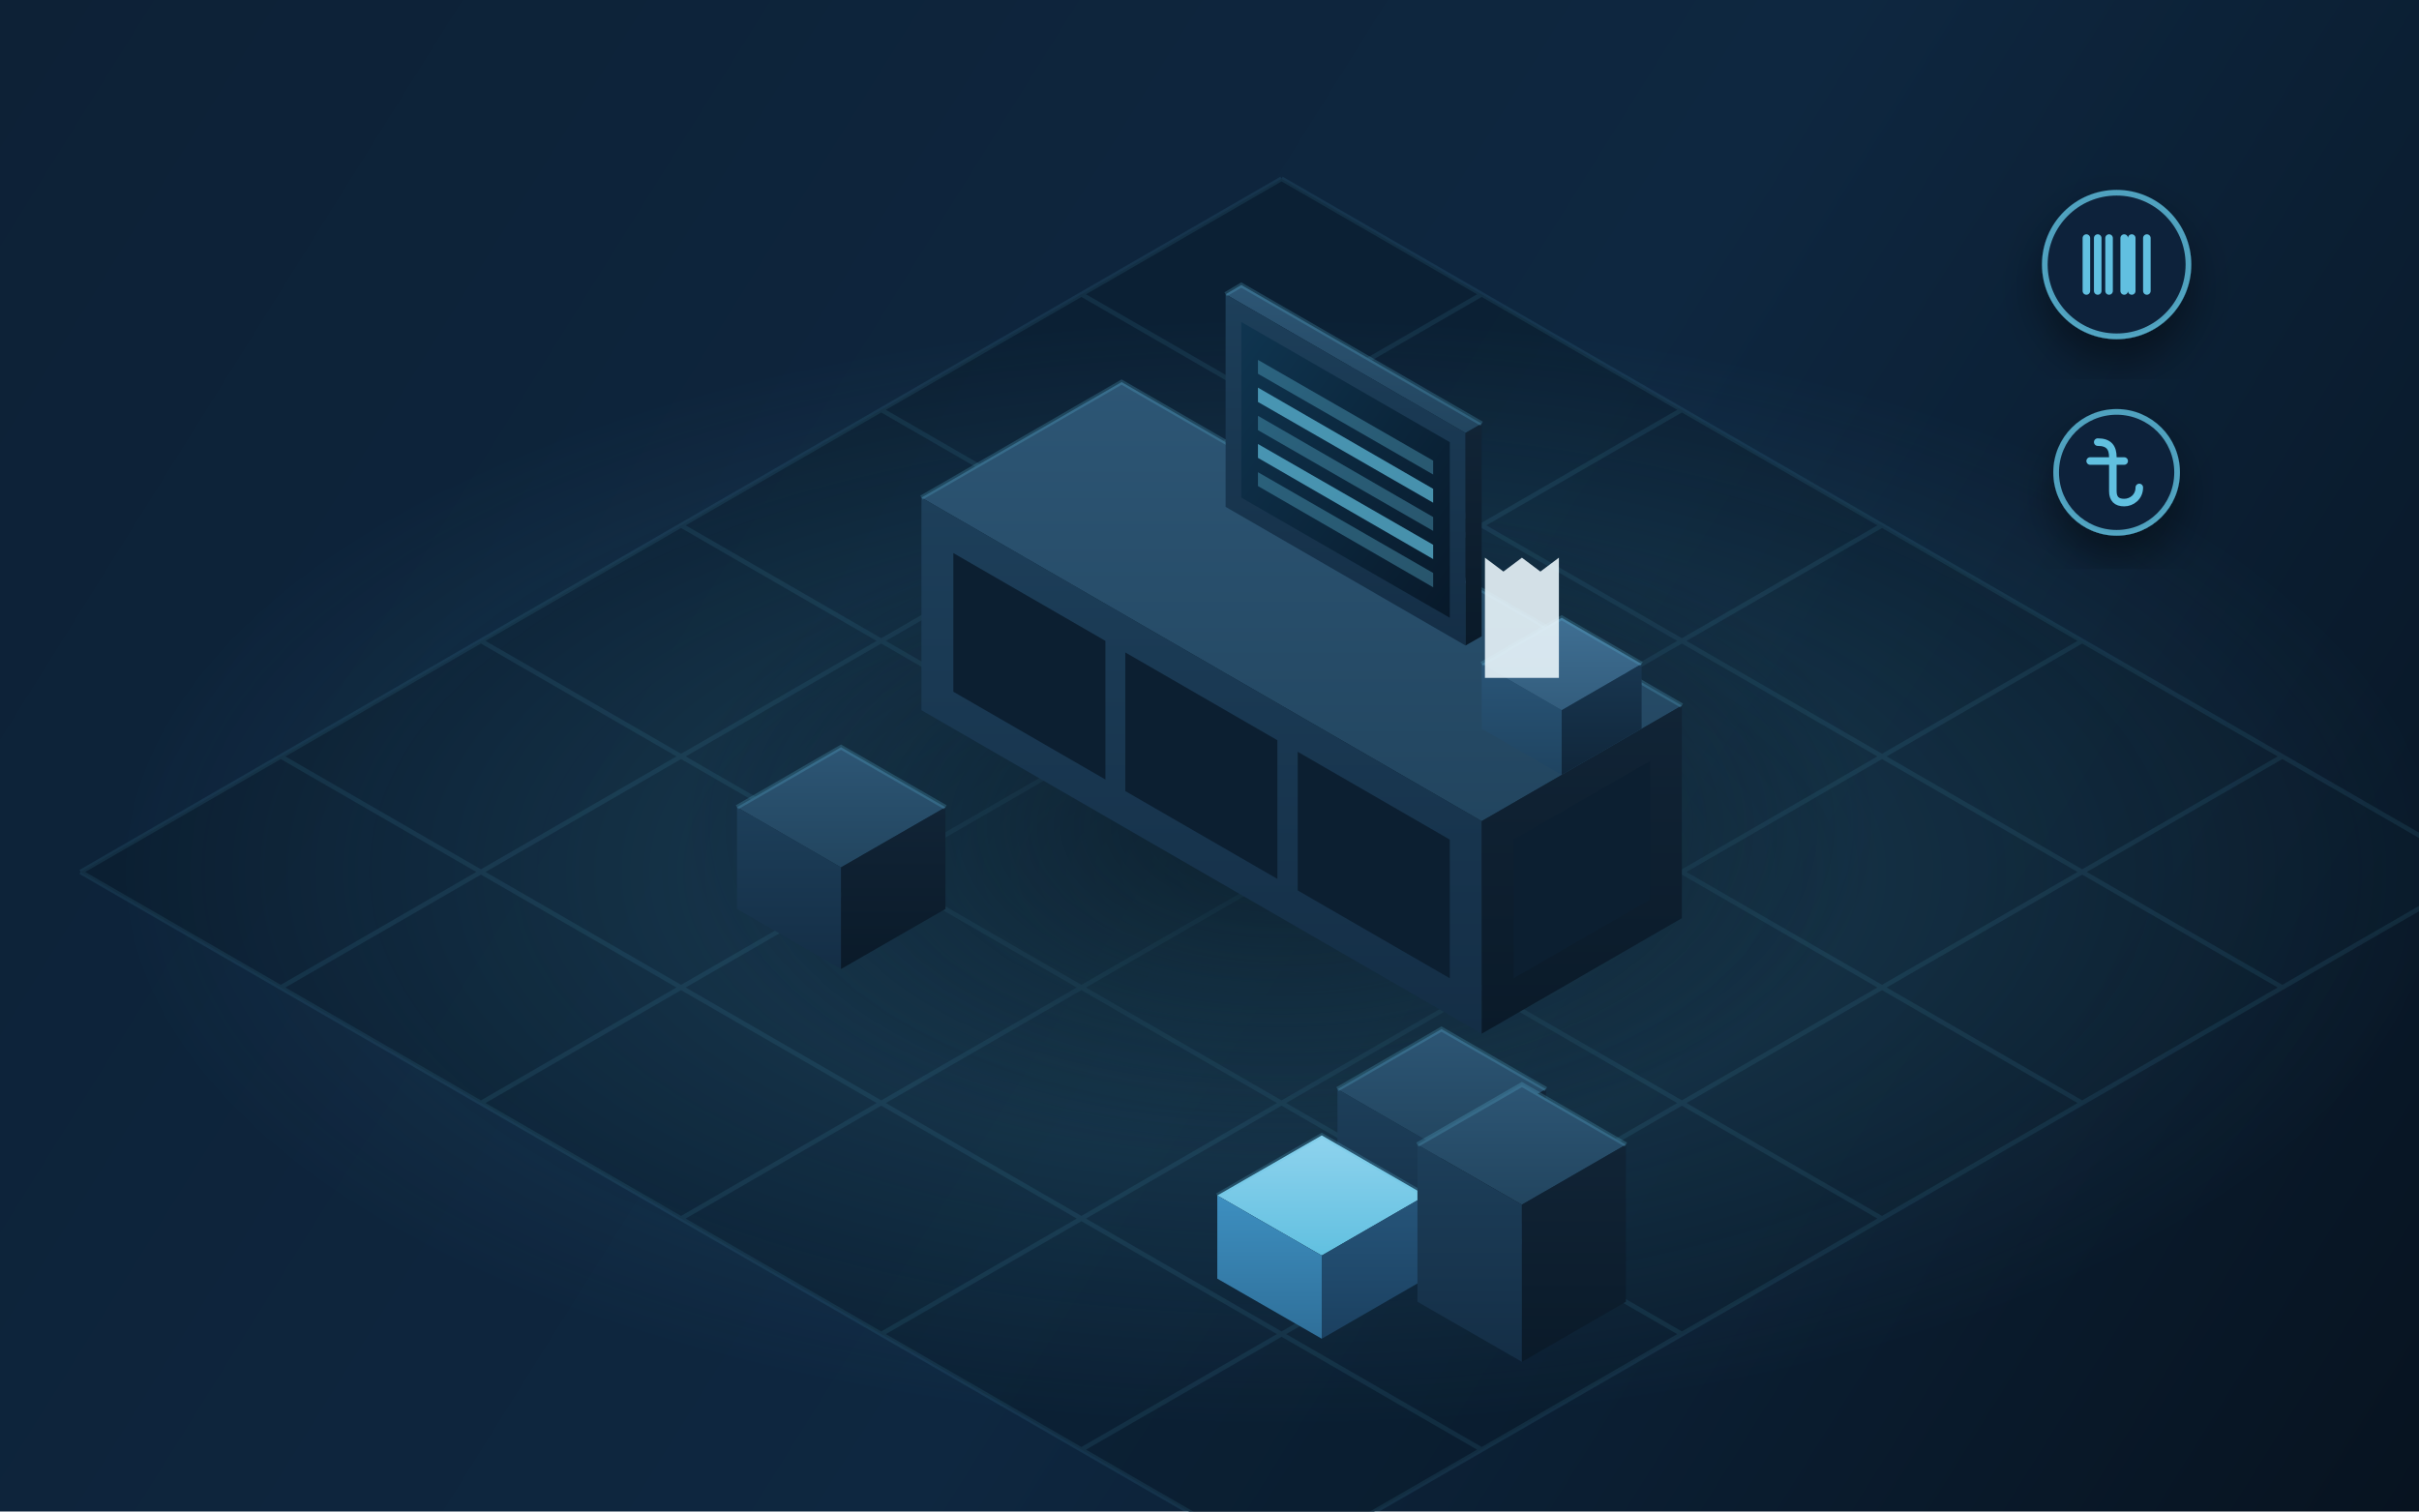
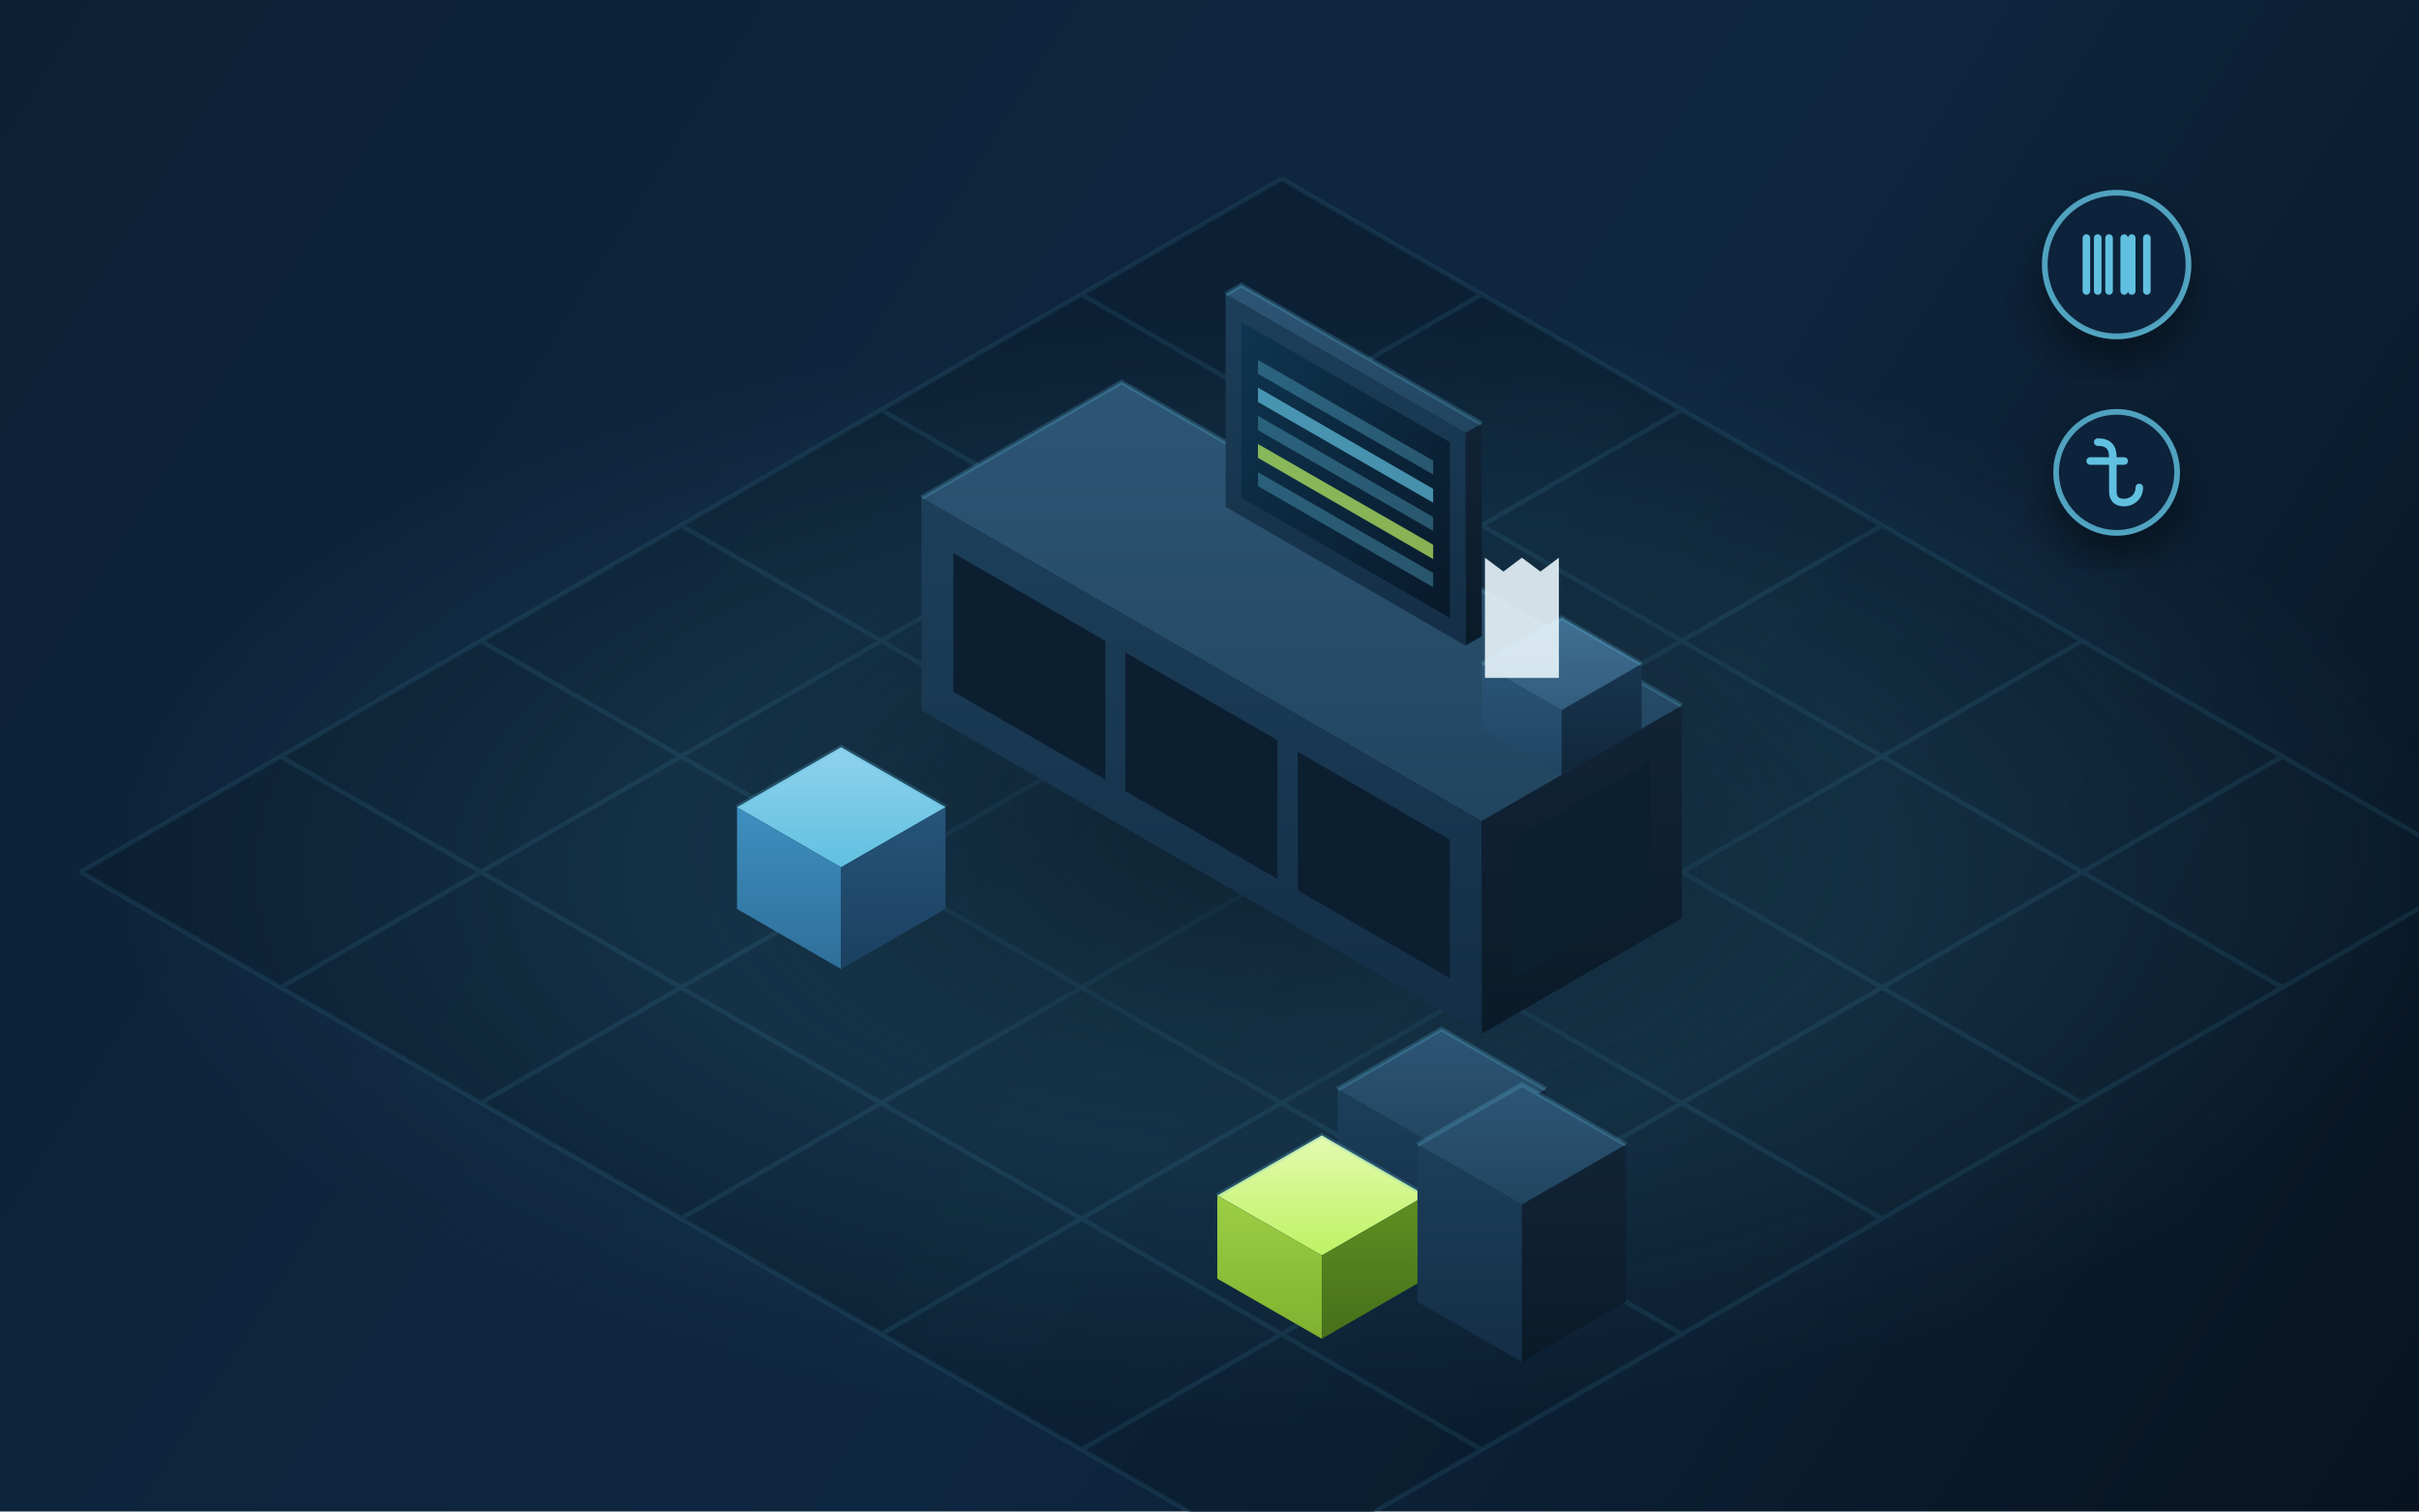
<svg xmlns="http://www.w3.org/2000/svg" viewBox="0 0 640 400" width="640" height="400" role="img" aria-label="An isometric shop counter with a POS terminal, a receipt printer, a barcode scanner and stock boxes">
  <defs>
    <linearGradient id="bg" x1="0" y1="0" x2="640" y2="400" gradientUnits="userSpaceOnUse">
      <stop offset="0" stop-color="#0d2136" />
      <stop offset=".55" stop-color="#0e2740" />
      <stop offset="1" stop-color="#071320" />
    </linearGradient>
    <linearGradient id="fTop" x1="0" y1="0" x2="0" y2="1">
      <stop offset="0" stop-color="#2d5675" />
      <stop offset="1" stop-color="#22455f" />
    </linearGradient>
    <linearGradient id="fLeft" x1="0" y1="0" x2="0" y2="1">
      <stop offset="0" stop-color="#1d3f5a" />
      <stop offset="1" stop-color="#142e46" />
    </linearGradient>
    <linearGradient id="fRight" x1="0" y1="0" x2="0" y2="1">
      <stop offset="0" stop-color="#112436" />
      <stop offset="1" stop-color="#0a1a29" />
    </linearGradient>
    <linearGradient id="lTop" x1="0" y1="0" x2="0" y2="1">
      <stop offset="0" stop-color="#3f6f93" />
      <stop offset="1" stop-color="#335d7d" />
    </linearGradient>
    <linearGradient id="lLeft" x1="0" y1="0" x2="0" y2="1">
      <stop offset="0" stop-color="#2a5577" />
      <stop offset="1" stop-color="#1f4461" />
    </linearGradient>
    <linearGradient id="lRight" x1="0" y1="0" x2="0" y2="1">
      <stop offset="0" stop-color="#183650" />
      <stop offset="1" stop-color="#10263a" />
    </linearGradient>
    <linearGradient id="gTop" x1="0" y1="0" x2="0" y2="1">
      <stop offset="0" stop-color="#8fd3ee" />
      <stop offset="1" stop-color="#61c0e0" />
    </linearGradient>
    <linearGradient id="gLeft" x1="0" y1="0" x2="0" y2="1">
      <stop offset="0" stop-color="#3d8fc0" />
      <stop offset="1" stop-color="#2f6f99" />
    </linearGradient>
    <linearGradient id="gRight" x1="0" y1="0" x2="0" y2="1">
      <stop offset="0" stop-color="#26557a" />
      <stop offset="1" stop-color="#1b4060" />
    </linearGradient>
+     <linearGradient id="mTop" x1="0" y1="0" x2="0" y2="1">
+       <stop offset="0" stop-color="#e4fbb0" />
+       <stop offset="1" stop-color="#bef264" />
+     </linearGradient>
+     <linearGradient id="mLeft" x1="0" y1="0" x2="0" y2="1">
+       <stop offset="0" stop-color="#9ccf45" />
+       <stop offset="1" stop-color="#7fb12f" />
+     </linearGradient>
+     <linearGradient id="mRight" x1="0" y1="0" x2="0" y2="1">
+       <stop offset="0" stop-color="#5f8f22" />
+       <stop offset="1" stop-color="#46701a" />
+     </linearGradient>
+     <linearGradient id="cylM" x1="0" y1="0" x2="1" y2="0">
+       <stop offset="0" stop-color="#9ccf45" />
+       <stop offset="1" stop-color="#46701a" />
+     </linearGradient>
    <linearGradient id="roof" x1="0" y1="0" x2="0" y2="1">
      <stop offset="0" stop-color="#3a5f9a" />
      <stop offset="1" stop-color="#2b4777" />
    </linearGradient>
    <linearGradient id="cyl" x1="0" y1="0" x2="1" y2="0">
      <stop offset="0" stop-color="#1d3f5a" />
      <stop offset=".55" stop-color="#163650" />
      <stop offset="1" stop-color="#0a1a29" />
    </linearGradient>
    <linearGradient id="cylG" x1="0" y1="0" x2="1" y2="0">
      <stop offset="0" stop-color="#3d8fc0" />
      <stop offset="1" stop-color="#1b4060" />
    </linearGradient>
    <linearGradient id="screen" x1="0" y1="0" x2="1" y2="1">
      <stop offset="0" stop-color="#0f3550" />
      <stop offset="1" stop-color="#08192a" />
    </linearGradient>
    <radialGradient id="head" cx=".4" cy=".35" r=".7">
      <stop offset="0" stop-color="#3f6f93" />
      <stop offset="1" stop-color="#173550" />
    </radialGradient>
    <radialGradient id="pool" cx=".5" cy=".5" r=".5">
      <stop offset="0" stop-color="#61c0e0" stop-opacity=".22" />
      <stop offset="1" stop-color="#61c0e0" stop-opacity="0" />
    </radialGradient>
    <radialGradient id="shadow" cx=".5" cy=".5" r=".5">
      <stop offset="0" stop-color="#04101b" stop-opacity=".7" />
      <stop offset="1" stop-color="#04101b" stop-opacity="0" />
    </radialGradient>
+     <style>
+ .blink{animation:blink 3.2s ease-in-out infinite}
+ .grow{transform-box:fill-box;transform-origin:50% 100%;animation:grow 2.6s ease-in-out infinite}
+ .wave{transform-box:fill-box;transform-origin:50% 50%;animation:wave 1.1s ease-in-out infinite}
+ .draw{stroke-dasharray:420;animation:draw 3.4s linear infinite}
+ .flow{animation:flow 1.2s linear infinite}
+ .packet{animation:move 2.8s linear infinite}
+ .float{animation:float 4.5s ease-in-out infinite}
+ .ping{animation:ping 2.2s ease-out infinite}
+ .pop{animation:pop 4.5s ease-in-out infinite}
+ .breathe{animation:breathe 5s ease-in-out infinite}
+ @keyframes blink{0%,100%{opacity:.9}50%{opacity:.25}}
+ @keyframes grow{0%,100%{transform:scaleY(1)}50%{transform:scaleY(.55)}}
+ @keyframes wave{0%,100%{transform:scaleY(1)}50%{transform:scaleY(.3)}}
+ @keyframes draw{0%{stroke-dashoffset:420}60%,100%{stroke-dashoffset:0}}
+ @keyframes flow{to{stroke-dashoffset:-22}}
+ @keyframes move{0%{offset-distance:0%;opacity:0}12%,88%{opacity:1}100%{offset-distance:100%;opacity:0}}
+ @keyframes float{0%,100%{transform:translateY(0)}50%{transform:translateY(-7px)}}
+ @keyframes ping{0%{opacity:.15}35%{opacity:1}100%{opacity:.15}}
+ @keyframes pop{0%,12%{opacity:0}28%,100%{opacity:.9}}
+ @keyframes breathe{0%,100%{opacity:.65}50%{opacity:1}}
+ @media (prefers-reduced-motion:reduce){*{animation:none!important}.packet{display:none}}
+ </style>
    <filter id="soft" x="-30%" y="-30%" width="160%" height="160%">
      <feDropShadow dx="0" dy="6" stdDeviation="6" flood-color="#000" flood-opacity=".45" />
    </filter>
  </defs>
  <rect width="640" height="400" fill="url(#bg)" />
  <g transform="translate(-52.3 -75.0) scale(1.223)">
    <polygon points="320.0,100.0 579.8,250.0 320.0,400.0 60.2,250.0" fill="#0a1b2b" opacity=".55" />
    <path d="M320.0 100.0L60.2 250.0M320.0 100.0L579.8 250.0M363.3 125.0L103.5 275.0M276.7 125.0L536.5 275.0M406.6 150.0L146.8 300.0M233.4 150.0L493.2 300.0M449.9 175.0L190.1 325.0M190.1 175.0L449.9 325.0M493.2 200.0L233.4 350.0M146.8 200.0L406.6 350.0M536.5 225.0L276.7 375.0M103.5 225.0L363.3 375.0M579.8 250.0L320.0 400.0M60.2 250.0L320.0 400.0" stroke="#61c0e0" stroke-opacity=".1" stroke-width="1" />
-     <ellipse cx="320.0" cy="250.0" rx="250" ry="120" fill="url(#pool)" />
+     <ellipse class="breathe" cx="320.0" cy="250.0" rx="250" ry="120" fill="url(#pool)" />
    <ellipse cx="320.0" cy="240.0" rx="129.9" ry="71.4" fill="url(#shadow)" />
    <polygon points="285.4,144.0 406.6,214.0 363.3,239.0 242.1,169.0" fill="url(#fTop)" />
    <polygon points="242.1,215.0 363.3,285.0 363.3,239.0 242.1,169.0" fill="url(#fLeft)" />
    <polygon points="406.6,260.0 363.3,285.0 363.3,239.0 406.6,214.0" fill="url(#fRight)" />
    <polyline points="242.1,169.0 285.4,144.0 406.6,214.0" fill="none" stroke="#61c0e0" stroke-opacity=".22" stroke-width="1" />
    <polygon points="249.0,211.0 281.9,230.0 281.9,200.0 249.0,181.0" fill="#0c1f31" opacity="1" />
    <polygon points="286.2,232.5 319.1,251.5 319.1,221.5 286.2,202.5" fill="#0c1f31" opacity="1" />
    <polygon points="323.5,254.0 356.4,273.0 356.4,243.0 323.5,224.0" fill="#0c1f31" opacity="1" />
    <polygon points="399.7,256.0 370.2,273.0 370.2,243.0 399.7,226.0" fill="#0c1f31" opacity="1" />
    <polygon points="311.3,123.0 363.3,153.0 359.8,155.0 307.9,125.0" fill="url(#fTop)" />
    <polygon points="307.9,171.0 359.8,201.0 359.8,155.0 307.9,125.0" fill="url(#fLeft)" />
    <polygon points="363.3,199.0 359.8,201.0 359.8,155.0 363.3,153.0" fill="url(#fRight)" />
    <polyline points="307.9,125.0 311.3,123.0 363.3,153.0" fill="none" stroke="#61c0e0" stroke-opacity=".22" stroke-width="1" />
    <polygon points="311.3,169.0 356.4,195.0 356.4,157.0 311.3,131.0" fill="url(#screen)" />
-     <polygon points="314.9,166.5 352.8,188.4 352.8,185.3 314.9,163.5" fill="#61c0e0" opacity="0.35" />
-     <polygon points="314.9,160.4 352.8,182.3 352.8,179.2 314.9,157.4" fill="#61c0e0" opacity="0.70" />
-     <polygon points="314.9,154.4 352.8,176.2 352.8,173.2 314.9,151.3" fill="#61c0e0" opacity="0.35" />
-     <polygon points="314.9,148.3 352.8,170.1 352.8,167.1 314.9,145.2" fill="#61c0e0" opacity="0.70" />
-     <polygon points="314.9,142.2 352.8,164.0 352.8,161.0 314.9,139.2" fill="#61c0e0" opacity="0.35" />
-     <polygon points="224.7,223.0 247.3,236.0 224.7,249.0 202.2,236.0" fill="url(#fTop)" />
-     <polygon points="202.2,258.0 224.7,271.0 224.7,249.0 202.2,236.0" fill="url(#fLeft)" />
-     <polygon points="247.3,258.0 224.7,271.0 224.7,249.0 247.3,236.0" fill="url(#fRight)" />
+     <polygon class="blink" style="animation-delay:0.21s" points="314.9,166.5 352.8,188.4 352.8,185.3 314.9,163.5" fill="#61c0e0" opacity="0.35" />
+     <polygon class="blink" style="animation-delay:0.82s" points="314.9,160.4 352.8,182.3 352.8,179.2 314.9,157.4" fill="#bef264" opacity="0.70" />
+     <polygon class="blink" style="animation-delay:1.43s" points="314.9,154.4 352.8,176.2 352.8,173.2 314.9,151.3" fill="#61c0e0" opacity="0.35" />
+     <polygon class="blink" style="animation-delay:2.04s" points="314.9,148.3 352.8,170.1 352.8,167.1 314.9,145.2" fill="#61c0e0" opacity="0.70" />
+     <polygon class="blink" style="animation-delay:2.65s" points="314.9,142.2 352.8,164.0 352.8,161.0 314.9,139.2" fill="#61c0e0" opacity="0.35" />
+     <polygon points="224.7,223.0 247.3,236.0 224.7,249.0 202.2,236.0" fill="url(#gTop)" />
+     <polygon points="202.2,258.0 224.7,271.0 224.7,249.0 202.2,236.0" fill="url(#gLeft)" />
+     <polygon points="247.3,258.0 224.7,271.0 224.7,249.0 247.3,236.0" fill="url(#gRight)" />
    <polyline points="202.2,236.0 224.7,223.0 247.3,236.0" fill="none" stroke="#61c0e0" stroke-opacity=".22" stroke-width="1" />
    <polygon points="380.6,195.0 397.9,205.0 380.6,215.0 363.3,205.0" fill="url(#lTop)" />
    <polygon points="363.3,219.0 380.6,229.0 380.6,215.0 363.3,205.0" fill="url(#lLeft)" />
    <polygon points="397.9,219.0 380.6,229.0 380.6,215.0 397.9,205.0" fill="url(#lRight)" />
    <polyline points="363.3,205.0 380.6,195.0 397.9,205.0" fill="none" stroke="#61c0e0" stroke-opacity=".22" stroke-width="1" />
    <polygon points="354.6,284.0 377.2,297.0 354.6,310.0 332.1,297.0" fill="url(#fTop)" />
    <polygon points="332.1,323.0 354.6,336.0 354.6,310.0 332.1,297.0" fill="url(#fLeft)" />
    <polygon points="377.2,323.0 354.6,336.0 354.6,310.0 377.2,297.0" fill="url(#fRight)" />
    <polyline points="332.1,297.0 354.6,284.0 377.2,297.0" fill="none" stroke="#61c0e0" stroke-opacity=".22" stroke-width="1" />
-     <polygon points="328.7,307.0 351.2,320.0 328.7,333.0 306.1,320.0" fill="url(#gTop)" />
-     <polygon points="306.1,338.0 328.7,351.0 328.7,333.0 306.1,320.0" fill="url(#gLeft)" />
-     <polygon points="351.2,338.0 328.7,351.0 328.7,333.0 351.2,320.0" fill="url(#gRight)" />
+     <polygon points="328.7,307.0 351.2,320.0 328.7,333.0 306.1,320.0" fill="url(#mTop)" />
+     <polygon points="306.1,338.0 328.7,351.0 328.7,333.0 306.1,320.0" fill="url(#mLeft)" />
+     <polygon points="351.2,338.0 328.7,351.0 328.7,333.0 351.2,320.0" fill="url(#mRight)" />
    <polyline points="306.1,320.0 328.7,307.0 351.2,320.0" fill="none" stroke="#61c0e0" stroke-opacity=".22" stroke-width="1" />
    <polygon points="372.0,296.0 394.5,309.0 372.0,322.0 349.4,309.0" fill="url(#fTop)" />
    <polygon points="349.4,343.0 372.0,356.0 372.0,322.0 349.4,309.0" fill="url(#fLeft)" />
    <polygon points="394.5,343.0 372.0,356.0 372.0,322.0 394.5,309.0" fill="url(#fRight)" />
    <polyline points="349.4,309.0 372.0,296.0 394.5,309.0" fill="none" stroke="#61c0e0" stroke-opacity=".22" stroke-width="1" />
    <path d="M364.0,208.0 l16,0 l0,-26 l-4,3 l-4,-3 l-4,3 l-4,-3 z" fill="#e8f4fa" opacity=".9" />
  </g>
-   <g filter="url(#soft)">
-     <circle cx="560" cy="70" r="19" fill="#10243a" stroke="#61c0e0" stroke-opacity=".8" stroke-width="1.5" />
+   <g class="float" style="animation-delay:0.36s">
+     <g filter="url(#soft)">
+       <circle cx="560" cy="70" r="19" fill="#10243a" stroke="#61c0e0" stroke-opacity=".8" stroke-width="1.5" />
+     </g>
+     <g transform="translate(548 58)" fill="none" stroke="#61c0e0" stroke-width="2" stroke-linecap="round" stroke-linejoin="round">
+       <path d="M4 5v14M7 5v14M10 5v14M14 5v14M16 5v14M20 5v14" />
+     </g>
  </g>
-   <g transform="translate(548 58)" fill="none" stroke="#61c0e0" stroke-width="2" stroke-linecap="round" stroke-linejoin="round">
-     <path d="M4 5v14M7 5v14M10 5v14M14 5v14M16 5v14M20 5v14" />
-   </g>
-   <g filter="url(#soft)">
-     <circle cx="560" cy="125" r="16" fill="#10243a" stroke="#61c0e0" stroke-opacity=".8" stroke-width="1.5" />
-   </g>
-   <g transform="translate(548 113)" fill="none" stroke="#61c0e0" stroke-width="2" stroke-linecap="round" stroke-linejoin="round">
-     <path d="M7 4c3 0 4 1.5 4 4v9c0 2 1 3 3 3s4-1.5 4-4" />
-     <path d="M5 9h9" />
+   <g class="float" style="animation-delay:0.97s">
+     <g filter="url(#soft)">
+       <circle cx="560" cy="125" r="16" fill="#10243a" stroke="#61c0e0" stroke-opacity=".8" stroke-width="1.5" />
+     </g>
+     <g transform="translate(548 113)" fill="none" stroke="#61c0e0" stroke-width="2" stroke-linecap="round" stroke-linejoin="round">
+       <path d="M7 4c3 0 4 1.5 4 4v9c0 2 1 3 3 3s4-1.5 4-4" />
+       <path d="M5 9h9" />
+     </g>
  </g>
</svg>
